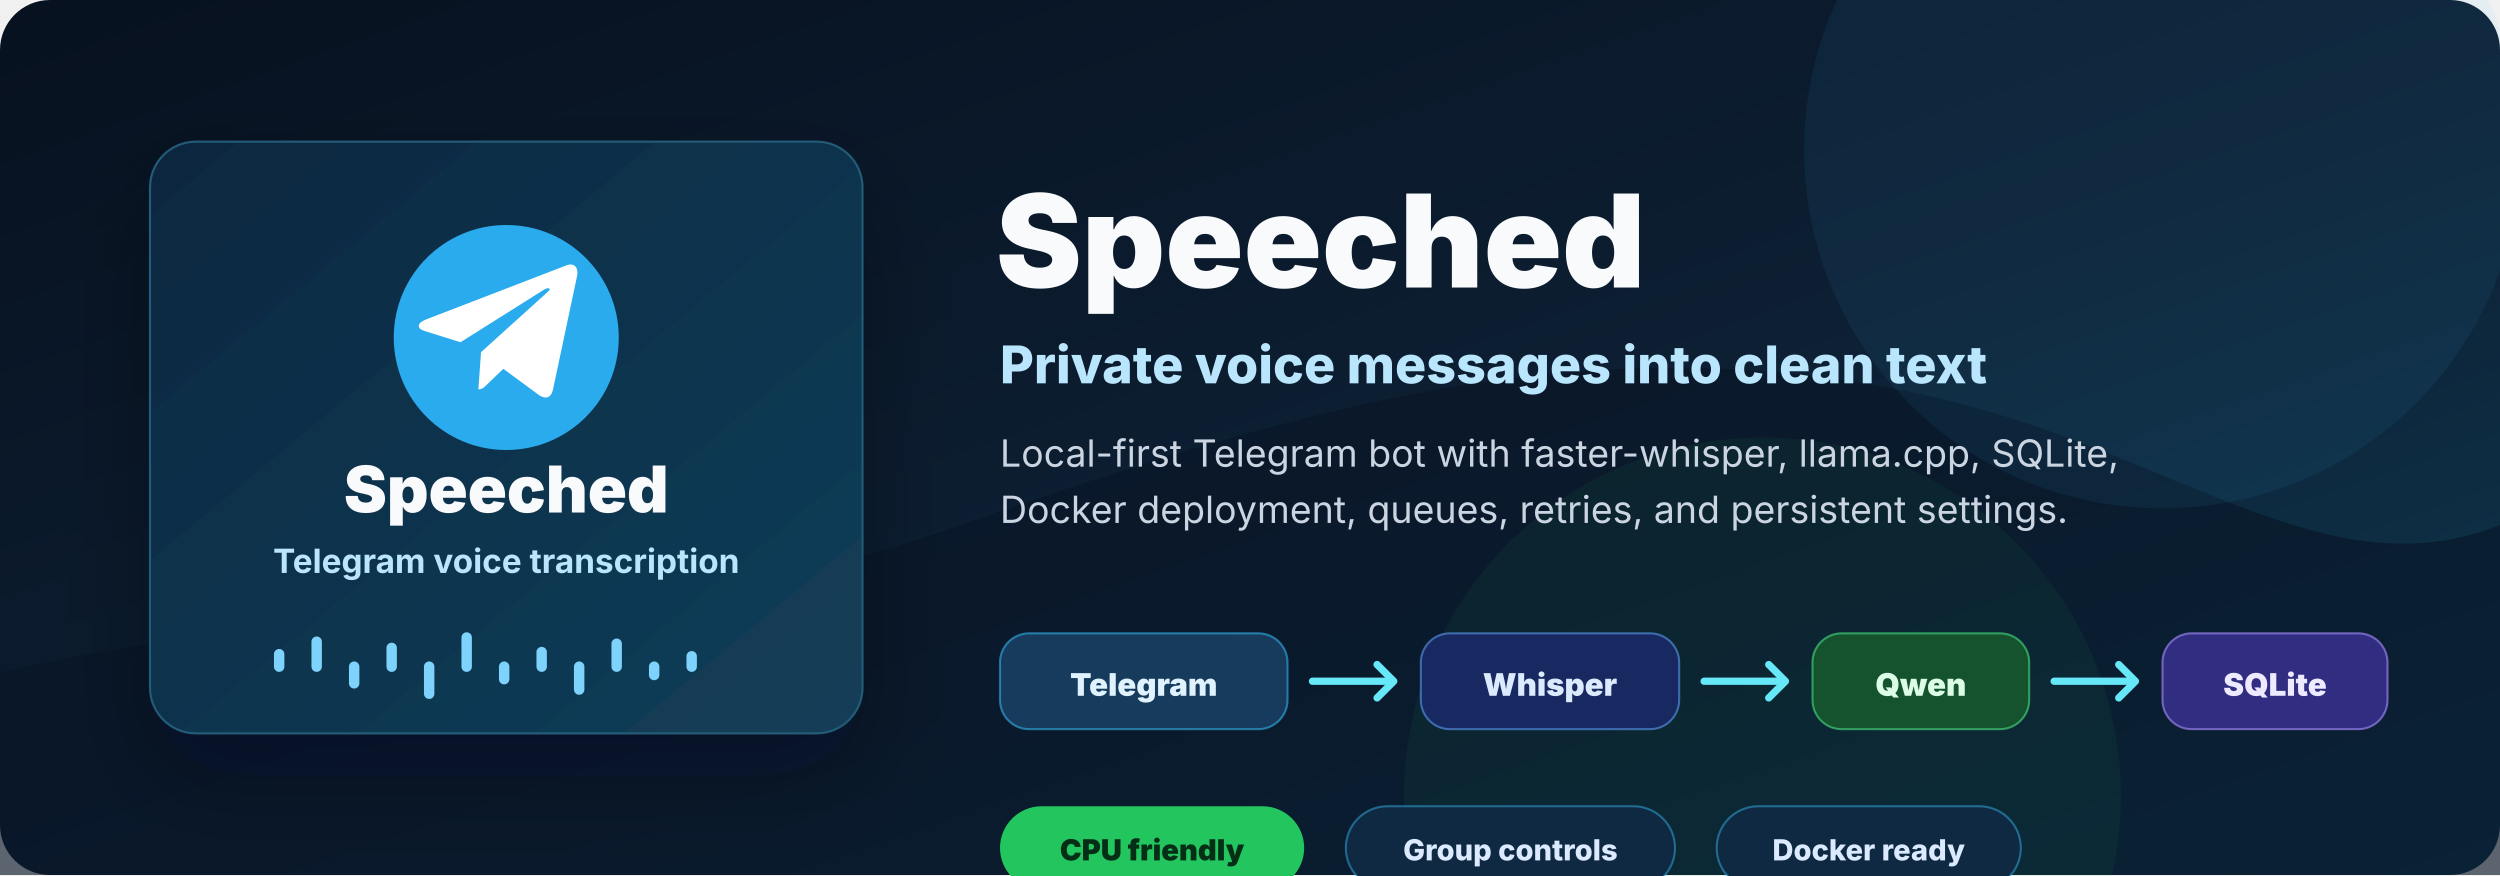
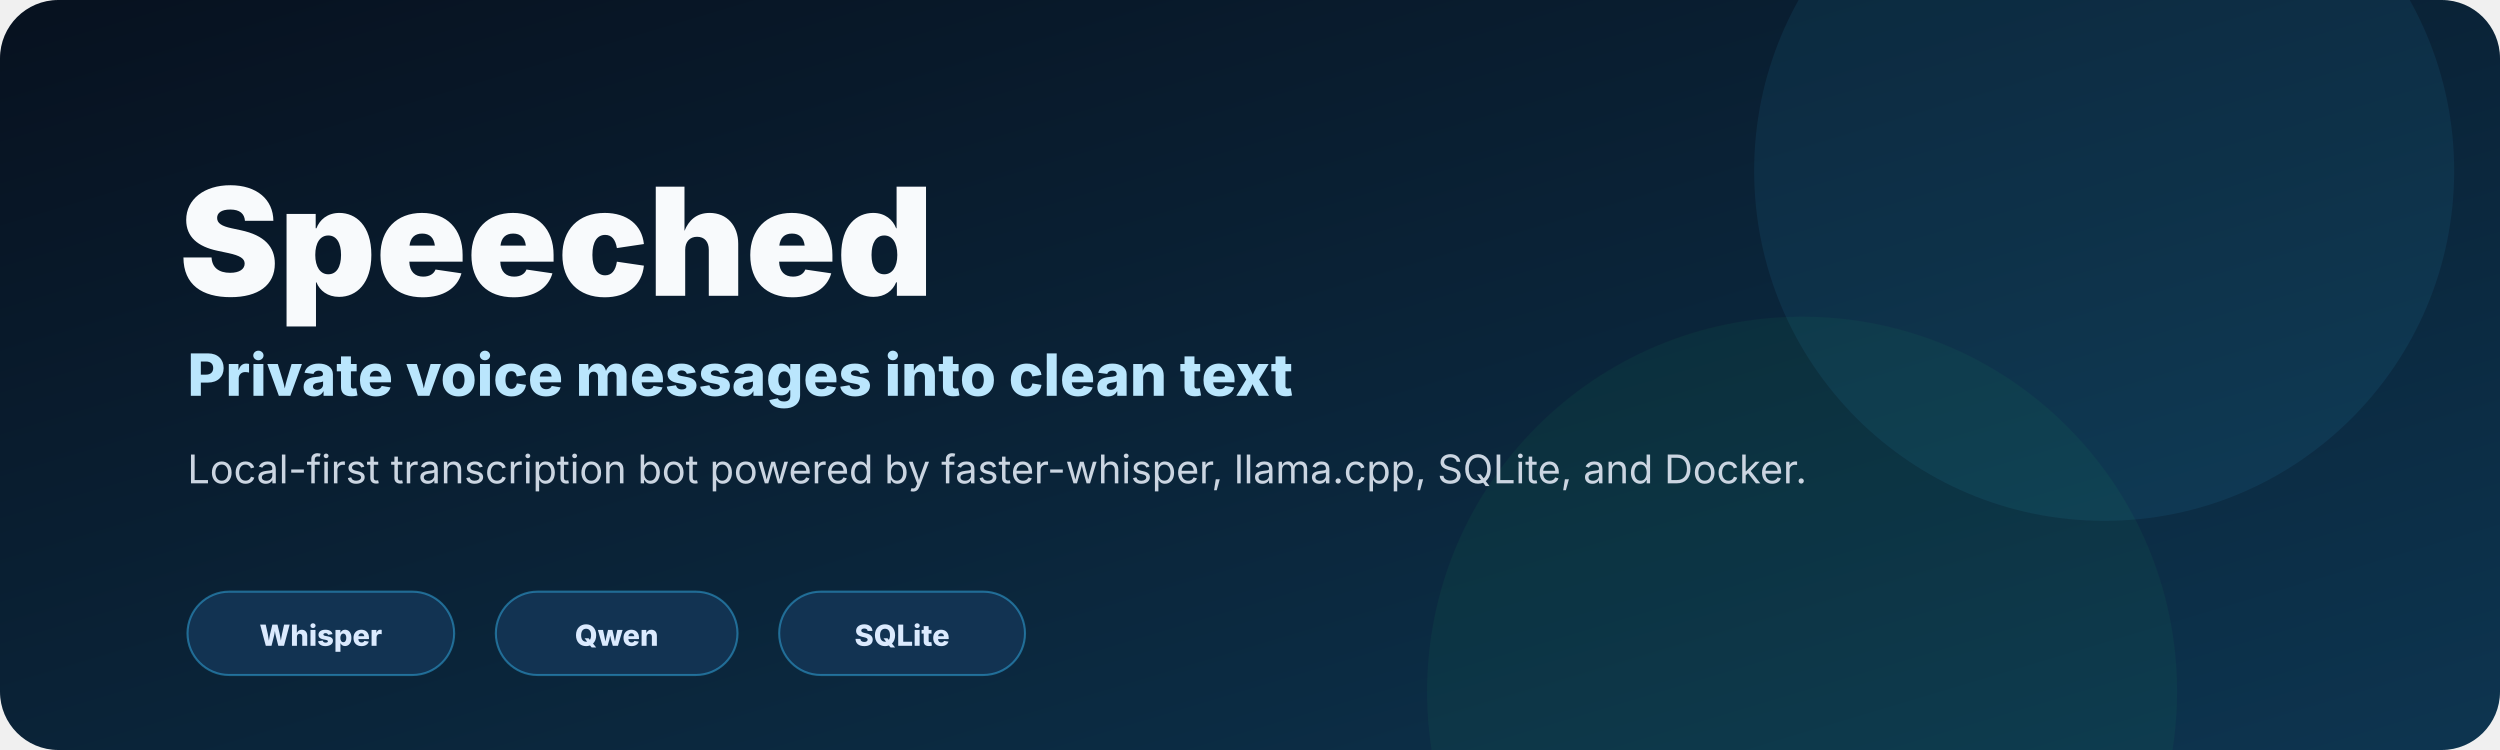
- <svg xmlns="http://www.w3.org/2000/svg" width="1200" height="420" viewBox="0 0 1200 420" role="img" aria-label="Speeched Telegram voice transcription bot banner">
+ <svg xmlns="http://www.w3.org/2000/svg" width="1200" height="360" viewBox="0 0 1200 360" role="img" aria-label="Speeched banner">
  <defs>
-     <linearGradient id="background" x1="0" y1="0" x2="1" y2="1">
+     <linearGradient id="bg" x1="0" y1="0" x2="1" y2="1">
      <stop offset="0" stop-color="#07111f" />
-       <stop offset="0.55" stop-color="#0d1f33" />
-       <stop offset="1" stop-color="#0e3a52" />
+       <stop offset="1" stop-color="#0d3550" />
    </linearGradient>
-     <linearGradient id="card" x1="0" y1="0" x2="1" y2="1">
-       <stop offset="0" stop-color="#0f2740" />
-       <stop offset="1" stop-color="#123f59" />
+     <linearGradient id="line" x1="0" y1="0" x2="1" y2="0">
+       <stop offset="0" stop-color="#38bdf8" />
+       <stop offset="1" stop-color="#22c55e" />
    </linearGradient>
-     <filter id="shadow" x="-20%" y="-20%" width="140%" height="140%">
-       <feDropShadow dx="0" dy="20" stdDeviation="22" flood-color="#020617" flood-opacity="0.32" />
-     </filter>
  </defs>
-   <rect width="1200" height="420" rx="24" fill="url(#background)" />
-   <path d="M0 323 C154 285 300 308 452 255 C617 198 762 152 930 191 C1046 218 1117 285 1200 252 L1200 420 L0 420 Z" fill="#081526" opacity="0.64" />
-   <circle cx="1038" cy="72" r="172" fill="#38bdf8" opacity="0.07" />
-   <circle cx="846" cy="382" r="172" fill="#22c55e" opacity="0.06" />
-   <g transform="translate(72 68)" filter="url(#shadow)">
-     <rect width="342" height="284" rx="22" fill="url(#card)" stroke="#245b78" stroke-width="1" />
-     <circle cx="171" cy="94" r="54" fill="#2AABEE" />
-     <g transform="translate(129 48) scale(0.17)">
-       <path fill="#ffffff" d="M446.7 98.6 379.1 417.4c-5.1 22.5-18.4 28.1-37.3 17.5l-103-75.9-49.7 47.8c-5.5 5.5-10.1 10.1-20.7 10.1l7.4-104.9L366.7 139.5c8.3-7.4-1.8-11.5-12.9-4.1L117.8 284 16.2 252.2c-22.1-6.9-22.5-22.1 4.6-32.7L418.2 66.4c18.4-6.9 34.5 4.1 28.5 32.2z" />
-     </g>
-     <text x="171" y="178" text-anchor="middle" fill="#f8fafc" font-family="Inter, Arial, sans-serif" font-size="31" font-weight="900">Speeched</text>
-     <text x="171" y="207" text-anchor="middle" fill="#bae6fd" font-family="Inter, Arial, sans-serif" font-size="16" font-weight="700">Telegram voice transcription</text>
-     <g transform="translate(62 238)" stroke="#7dd3fc" stroke-width="5" stroke-linecap="round">
-       <path d="M0 14 L0 8" />
-       <path d="M18 14 L18 2" />
-       <path d="M36 14 L36 22" />
-       <path d="M54 14 L54 5" />
-       <path d="M72 14 L72 27" />
-       <path d="M90 14 L90 0" />
-       <path d="M108 14 L108 20" />
-       <path d="M126 14 L126 7" />
-       <path d="M144 14 L144 25" />
-       <path d="M162 14 L162 3" />
-       <path d="M180 14 L180 18" />
-       <path d="M198 14 L198 9" />
+   <rect width="1200" height="360" rx="28" fill="url(#bg)" />
+   <circle cx="1010" cy="82" r="168" fill="#38bdf8" opacity="0.08" />
+   <circle cx="865" cy="332" r="180" fill="#22c55e" opacity="0.06" />
+   <g transform="translate(86 78)">
+     <text x="0" y="64" fill="#f8fafc" font-family="Inter, Arial, sans-serif" font-size="72" font-weight="900">Speeched</text>
+     <text x="4" y="112" fill="#bae6fd" font-family="Inter, Arial, sans-serif" font-size="28" font-weight="800">Private voice messages into clean text</text>
+     <text x="4" y="154" fill="#cbd5e1" font-family="Inter, Arial, sans-serif" font-size="19">Local-first transcription bot powered by faster-whisper, llama.cpp, SQLite, and Docker.</text>
+     <g transform="translate(4 206)">
+       <rect x="0" y="0" width="128" height="40" rx="20" fill="#123352" stroke="#38bdf8" stroke-opacity="0.45" />
+       <text x="64" y="26" text-anchor="middle" fill="#dbeafe" font-family="Inter, Arial, sans-serif" font-size="14" font-weight="800">Whisper</text>
+       <rect x="148" y="0" width="116" height="40" rx="20" fill="#123352" stroke="#38bdf8" stroke-opacity="0.45" />
+       <text x="206" y="26" text-anchor="middle" fill="#dbeafe" font-family="Inter, Arial, sans-serif" font-size="14" font-weight="800">Qwen</text>
+       <rect x="284" y="0" width="118" height="40" rx="20" fill="#123352" stroke="#38bdf8" stroke-opacity="0.45" />
+       <text x="343" y="26" text-anchor="middle" fill="#dbeafe" font-family="Inter, Arial, sans-serif" font-size="14" font-weight="800">SQLite</text>
    </g>
  </g>
-   <g transform="translate(478 82)">
-     <text x="0" y="56" fill="#f8fafc" font-family="Inter, Arial, sans-serif" font-size="62" font-weight="900">Speeched</text>
-     <text x="2" y="102" fill="#bae6fd" font-family="Inter, Arial, sans-serif" font-size="25" font-weight="800">Private voice messages into clean text</text>
-     <text x="2" y="142" fill="#cbd5e1" font-family="Inter, Arial, sans-serif" font-size="18">Local-first Telegram bot with faster-whisper, llama.cpp, SQLite,</text>
-     <text x="2" y="169" fill="#cbd5e1" font-family="Inter, Arial, sans-serif" font-size="18">Docker deployment, queues, retries, and persistent settings.</text>
-     <g transform="translate(2 222)">
-       <rect x="0" y="0" width="138" height="46" rx="14" fill="#163b5c" stroke="#38bdf8" stroke-opacity="0.55" />
-       <text x="69" y="30" text-anchor="middle" fill="#e0f2fe" font-family="Inter, Arial, sans-serif" font-size="15" font-weight="900">Telegram</text>
-       <path d="M150 23 H188" stroke="#67e8f9" stroke-width="3.5" stroke-linecap="round" />
-       <path d="M181 15 L189 23 L181 31" fill="none" stroke="#67e8f9" stroke-width="3.5" stroke-linecap="round" stroke-linejoin="round" />
-       <rect x="202" y="0" width="124" height="46" rx="14" fill="#182861" stroke="#60a5fa" stroke-opacity="0.55" />
-       <text x="264" y="30" text-anchor="middle" fill="#dbeafe" font-family="Inter, Arial, sans-serif" font-size="15" font-weight="900">Whisper</text>
-       <path d="M338 23 H376" stroke="#67e8f9" stroke-width="3.5" stroke-linecap="round" />
-       <path d="M369 15 L377 23 L369 31" fill="none" stroke="#67e8f9" stroke-width="3.5" stroke-linecap="round" stroke-linejoin="round" />
-       <rect x="390" y="0" width="104" height="46" rx="14" fill="#14532d" stroke="#4ade80" stroke-opacity="0.6" />
-       <text x="442" y="30" text-anchor="middle" fill="#dcfce7" font-family="Inter, Arial, sans-serif" font-size="15" font-weight="900">Qwen</text>
-       <path d="M506 23 H544" stroke="#67e8f9" stroke-width="3.5" stroke-linecap="round" />
-       <path d="M537 15 L545 23 L537 31" fill="none" stroke="#67e8f9" stroke-width="3.5" stroke-linecap="round" stroke-linejoin="round" />
-       <rect x="558" y="0" width="108" height="46" rx="14" fill="#312e81" stroke="#a78bfa" stroke-opacity="0.62" />
-       <text x="612" y="30" text-anchor="middle" fill="#ede9fe" font-family="Inter, Arial, sans-serif" font-size="15" font-weight="900">SQLite</text>
-     </g>
-     <g transform="translate(2 305)">
-       <rect x="0" y="0" width="146" height="40" rx="20" fill="#22c55e" />
-       <text x="73" y="26" text-anchor="middle" fill="#052e16" font-family="Inter, Arial, sans-serif" font-size="14" font-weight="900">CPU friendly</text>
-       <rect x="166" y="0" width="158" height="40" rx="20" fill="#0f2942" stroke="#38bdf8" stroke-opacity="0.45" />
-       <text x="245" y="26" text-anchor="middle" fill="#dbeafe" font-family="Inter, Arial, sans-serif" font-size="14" font-weight="800">Group controls</text>
-       <rect x="344" y="0" width="146" height="40" rx="20" fill="#0f2942" stroke="#38bdf8" stroke-opacity="0.45" />
-       <text x="417" y="26" text-anchor="middle" fill="#dbeafe" font-family="Inter, Arial, sans-serif" font-size="14" font-weight="800">Docker ready</text>
-     </g>
+   <g transform="translate(770 132)" stroke="url(#line)" stroke-width="10" stroke-linecap="round">
+     <path d="M0 74 L0 48" />
+     <path d="M34 74 L34 22" />
+     <path d="M68 74 L68 96" />
+     <path d="M102 74 L102 10" />
+     <path d="M136 74 L136 112" />
+     <path d="M170 74 L170 34" />
+     <path d="M204 74 L204 118" />
+     <path d="M238 74 L238 18" />
+     <path d="M272 74 L272 98" />
+     <path d="M306 74 L306 42" />
  </g>
</svg>
